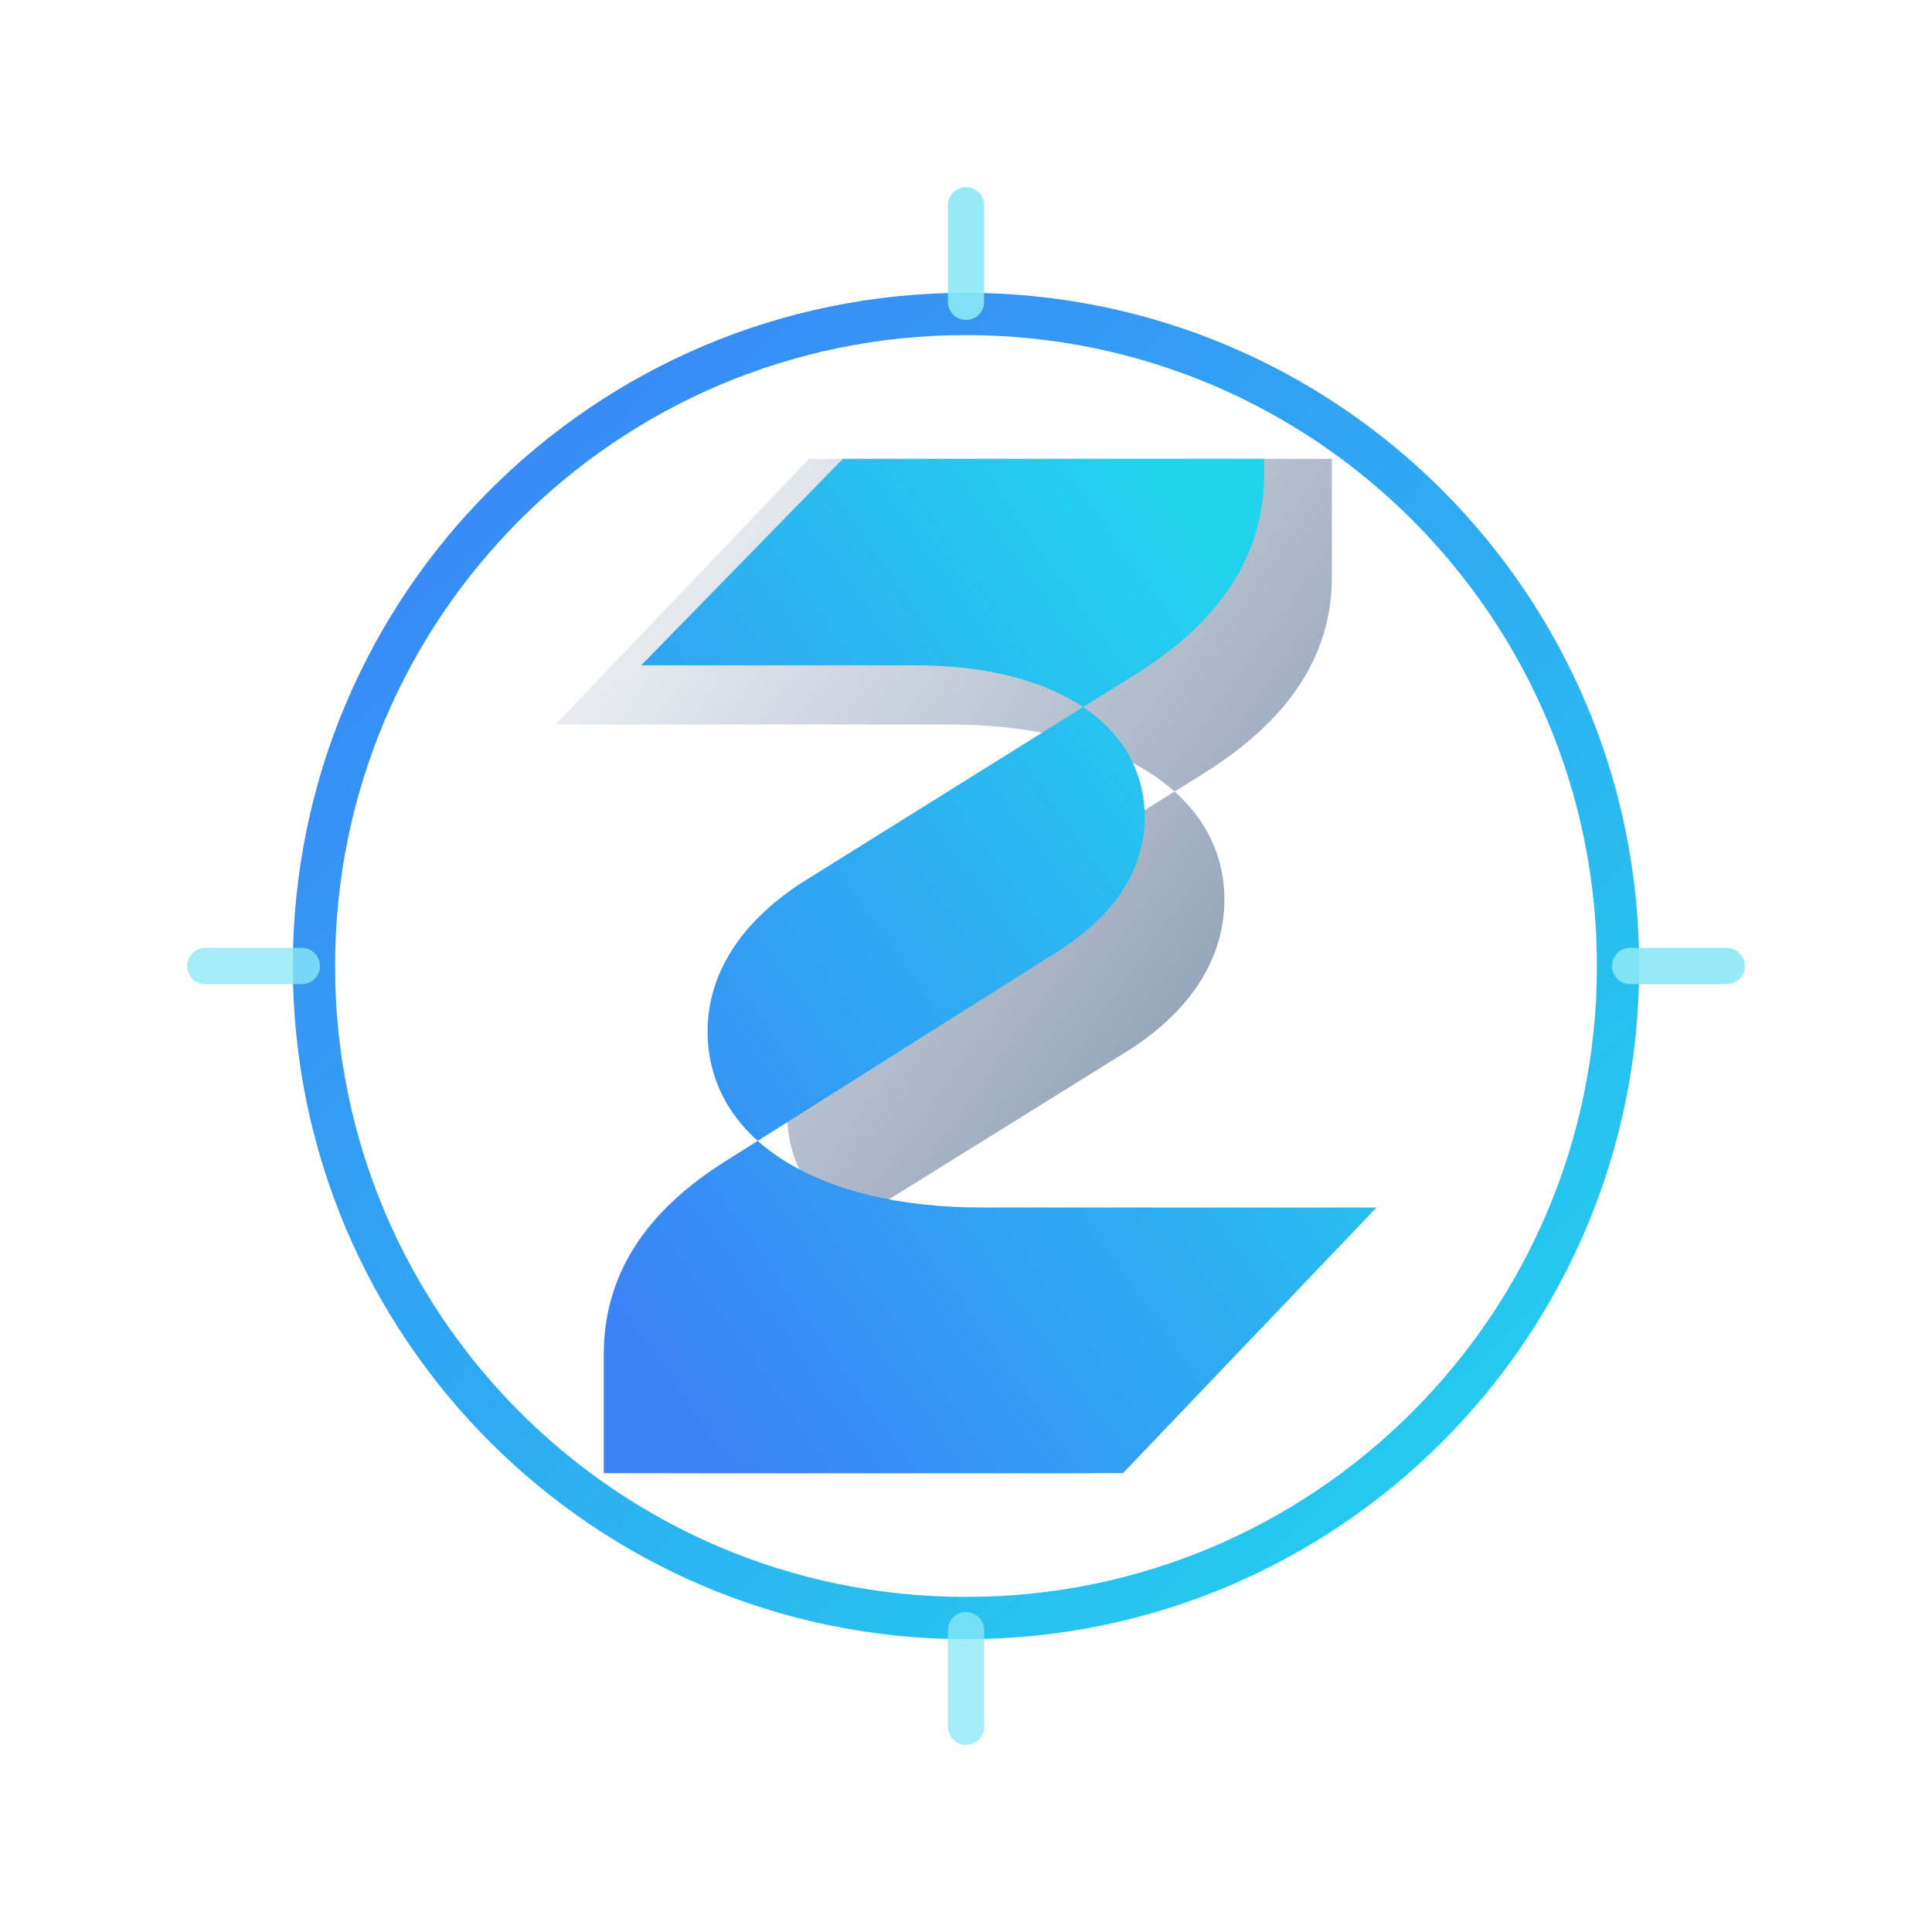
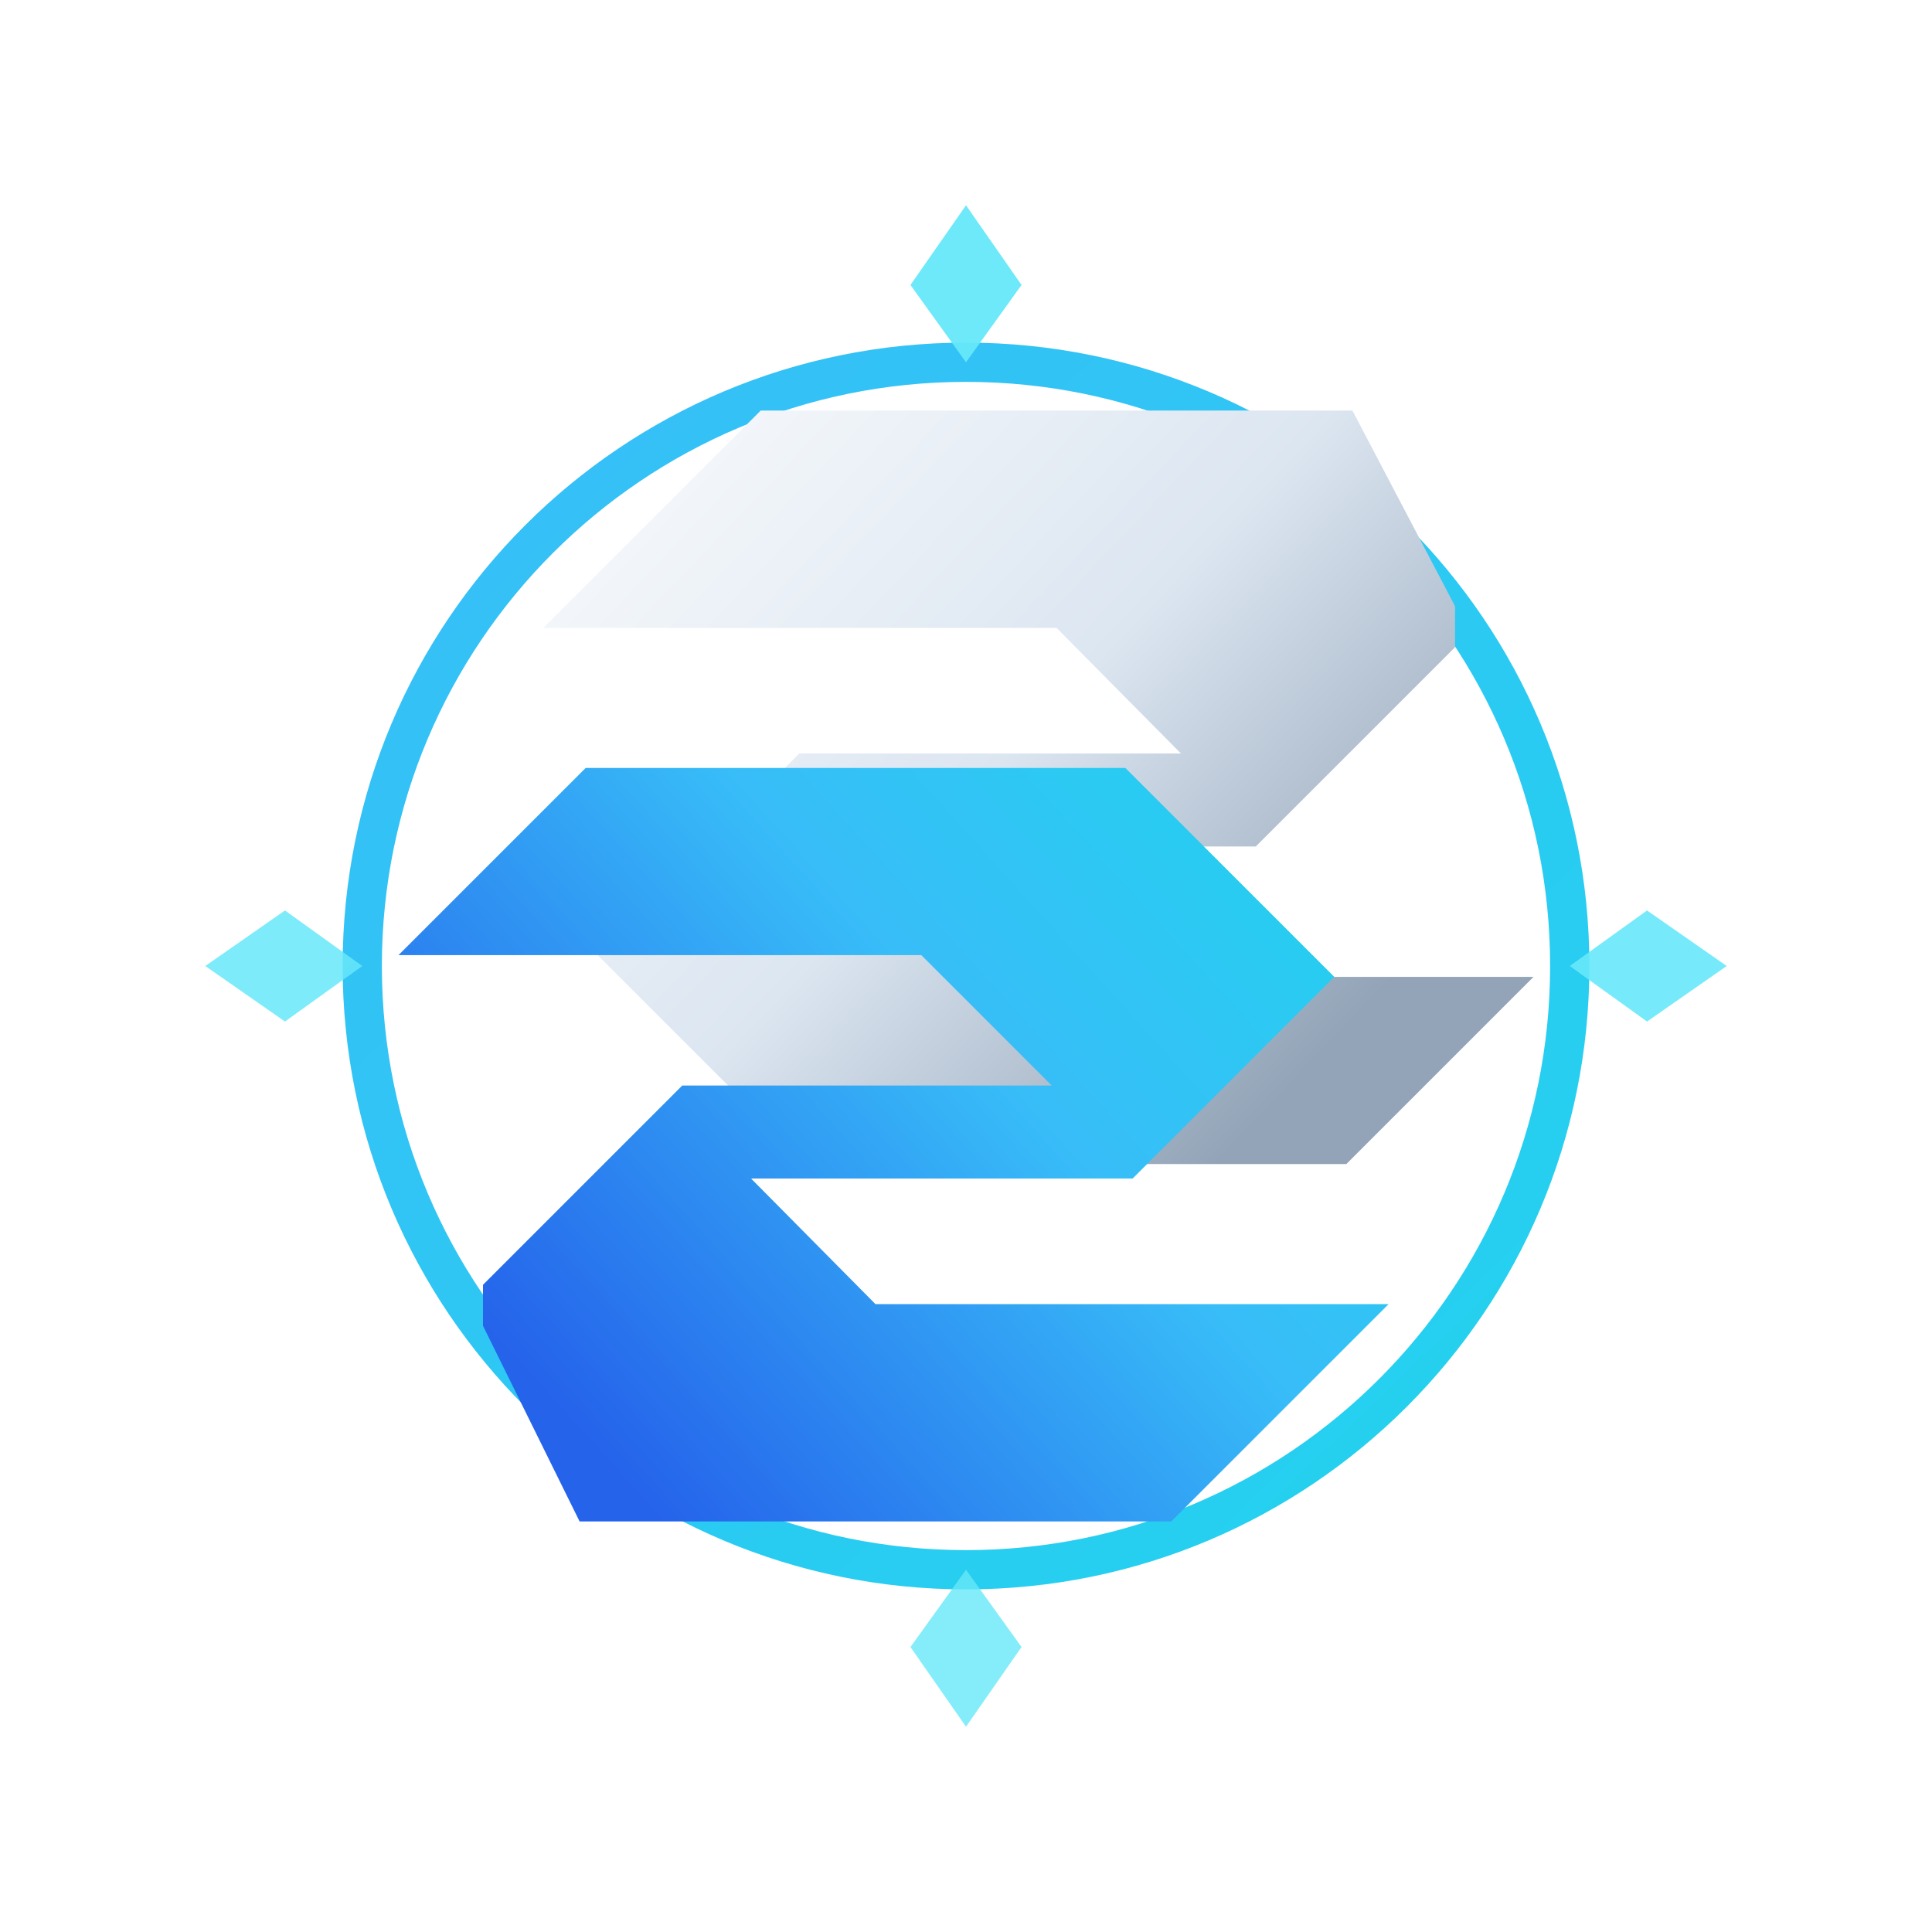
<svg xmlns="http://www.w3.org/2000/svg" viewBox="0 0 160 160" role="img" aria-labelledby="logo-title">
  <defs>
-     <linearGradient id="ring-gradient" x1="30" y1="26" x2="130" y2="134" gradientUnits="userSpaceOnUse">
-       <stop offset="0" stop-color="#3B82F6" />
+     <linearGradient id="ring-gradient" x1="31" y1="29" x2="129" y2="131" gradientUnits="userSpaceOnUse">
+       <stop offset="0" stop-color="#38BDF8" />
      <stop offset="1" stop-color="#22D3EE" />
    </linearGradient>
-     <linearGradient id="upper-ribbon-gradient" x1="46" y1="42" x2="102" y2="82" gradientUnits="userSpaceOnUse">
+     <linearGradient id="upper-ribbon-gradient" x1="46" y1="38" x2="104" y2="93" gradientUnits="userSpaceOnUse">
      <stop offset="0" stop-color="#F8FAFC" />
-       <stop offset="1" stop-color="#94A3B8" />
+       <stop offset="0.55" stop-color="#DCE6F1" />
+       <stop offset="1" stop-color="#93A4B8" />
    </linearGradient>
-     <linearGradient id="lower-ribbon-gradient" x1="56" y1="116" x2="118" y2="72" gradientUnits="userSpaceOnUse">
-       <stop offset="0" stop-color="#3B82F6" />
+     <linearGradient id="lower-ribbon-gradient" x1="52" y1="123" x2="114" y2="67" gradientUnits="userSpaceOnUse">
+       <stop offset="0" stop-color="#2563EB" />
+       <stop offset="0.55" stop-color="#38BDF8" />
      <stop offset="1" stop-color="#22D3EE" />
    </linearGradient>
  </defs>
-   <circle cx="80" cy="80" r="54" fill="none" stroke="url(#ring-gradient)" stroke-width="3.5" />
-   <path d="M80 17v8" fill="none" stroke="#8BE8F6" stroke-width="3" stroke-linecap="round" opacity="0.9" />
-   <path d="M80 135v8" fill="none" stroke="#8BE8F6" stroke-width="3" stroke-linecap="round" opacity="0.78" />
-   <path d="M17 80h8" fill="none" stroke="#8BE8F6" stroke-width="3" stroke-linecap="round" opacity="0.78" />
-   <path d="M135 80h8" fill="none" stroke="#8BE8F6" stroke-width="3" stroke-linecap="round" opacity="0.9" />
-   <path id="upper-ribbon" d="M110 38H67L46 60h32.6c13.7 0 22.8 5.7 22.8 14.5 0 4.8-2.7 9.1-7.8 12.4L66.1 104c-7.3 4.5-10.9 10.1-10.9 16.8v1.2h35l16.7-17.1H84.2c-11.7 0-19-5-19-12.6 0-4.2 2.4-8.1 7-11.1l27.4-17.1c7.1-4.4 10.7-9.8 10.7-16.3V38Z" fill="url(#upper-ribbon-gradient)" />
-   <path id="lower-ribbon" d="M50 122h43l21-22H81.3c-13.7 0-22.7-5.7-22.7-14.6 0-4.7 2.7-9 7.8-12.3L93.8 56c7.3-4.5 10.9-10.1 10.9-16.8V38H69.8L53.1 55.1h22.7c11.7 0 19 5 19 12.6 0 4.2-2.4 8-6.9 10.9L60.5 95.9C53.3 100.3 50 105.7 50 112.2V122Z" fill="url(#lower-ribbon-gradient)" />
+   <circle cx="80" cy="80" r="50" fill="none" stroke="url(#ring-gradient)" stroke-width="3.25" />
+   <path d="M80 17l4.6 6.6L80 30l-4.6-6.4L80 17Z" fill="#67E8F9" opacity="0.95" />
+   <path d="M143 80l-6.6 4.6L130 80l6.4-4.6L143 80Z" fill="#67E8F9" opacity="0.9" />
+   <path d="M80 143l-4.6-6.6L80 130l4.6 6.4L80 143Z" fill="#67E8F9" opacity="0.8" />
+   <path d="M17 80l6.6-4.6L30 80l-6.4 4.6L17 80Z" fill="#67E8F9" opacity="0.85" />
+   <path id="upper-ribbon" d="M112 34H63L45 52H87.5L97.8 62.4H66.2L49.5 79.1 66.8 96.4H111.5L127 80.9H84.2L73.4 70.1H104L120.5 53.6V50.2L112 34Z" fill="url(#upper-ribbon-gradient)" />
+   <path id="lower-ribbon" d="M48 126H97L115 108H72.5L62.2 97.6H93.8L110.5 80.9 93.2 63.6H48.5L33 79.1H76.3L87.1 89.9H56.5L40 106.4V109.8L48 126Z" fill="url(#lower-ribbon-gradient)" />
</svg>
